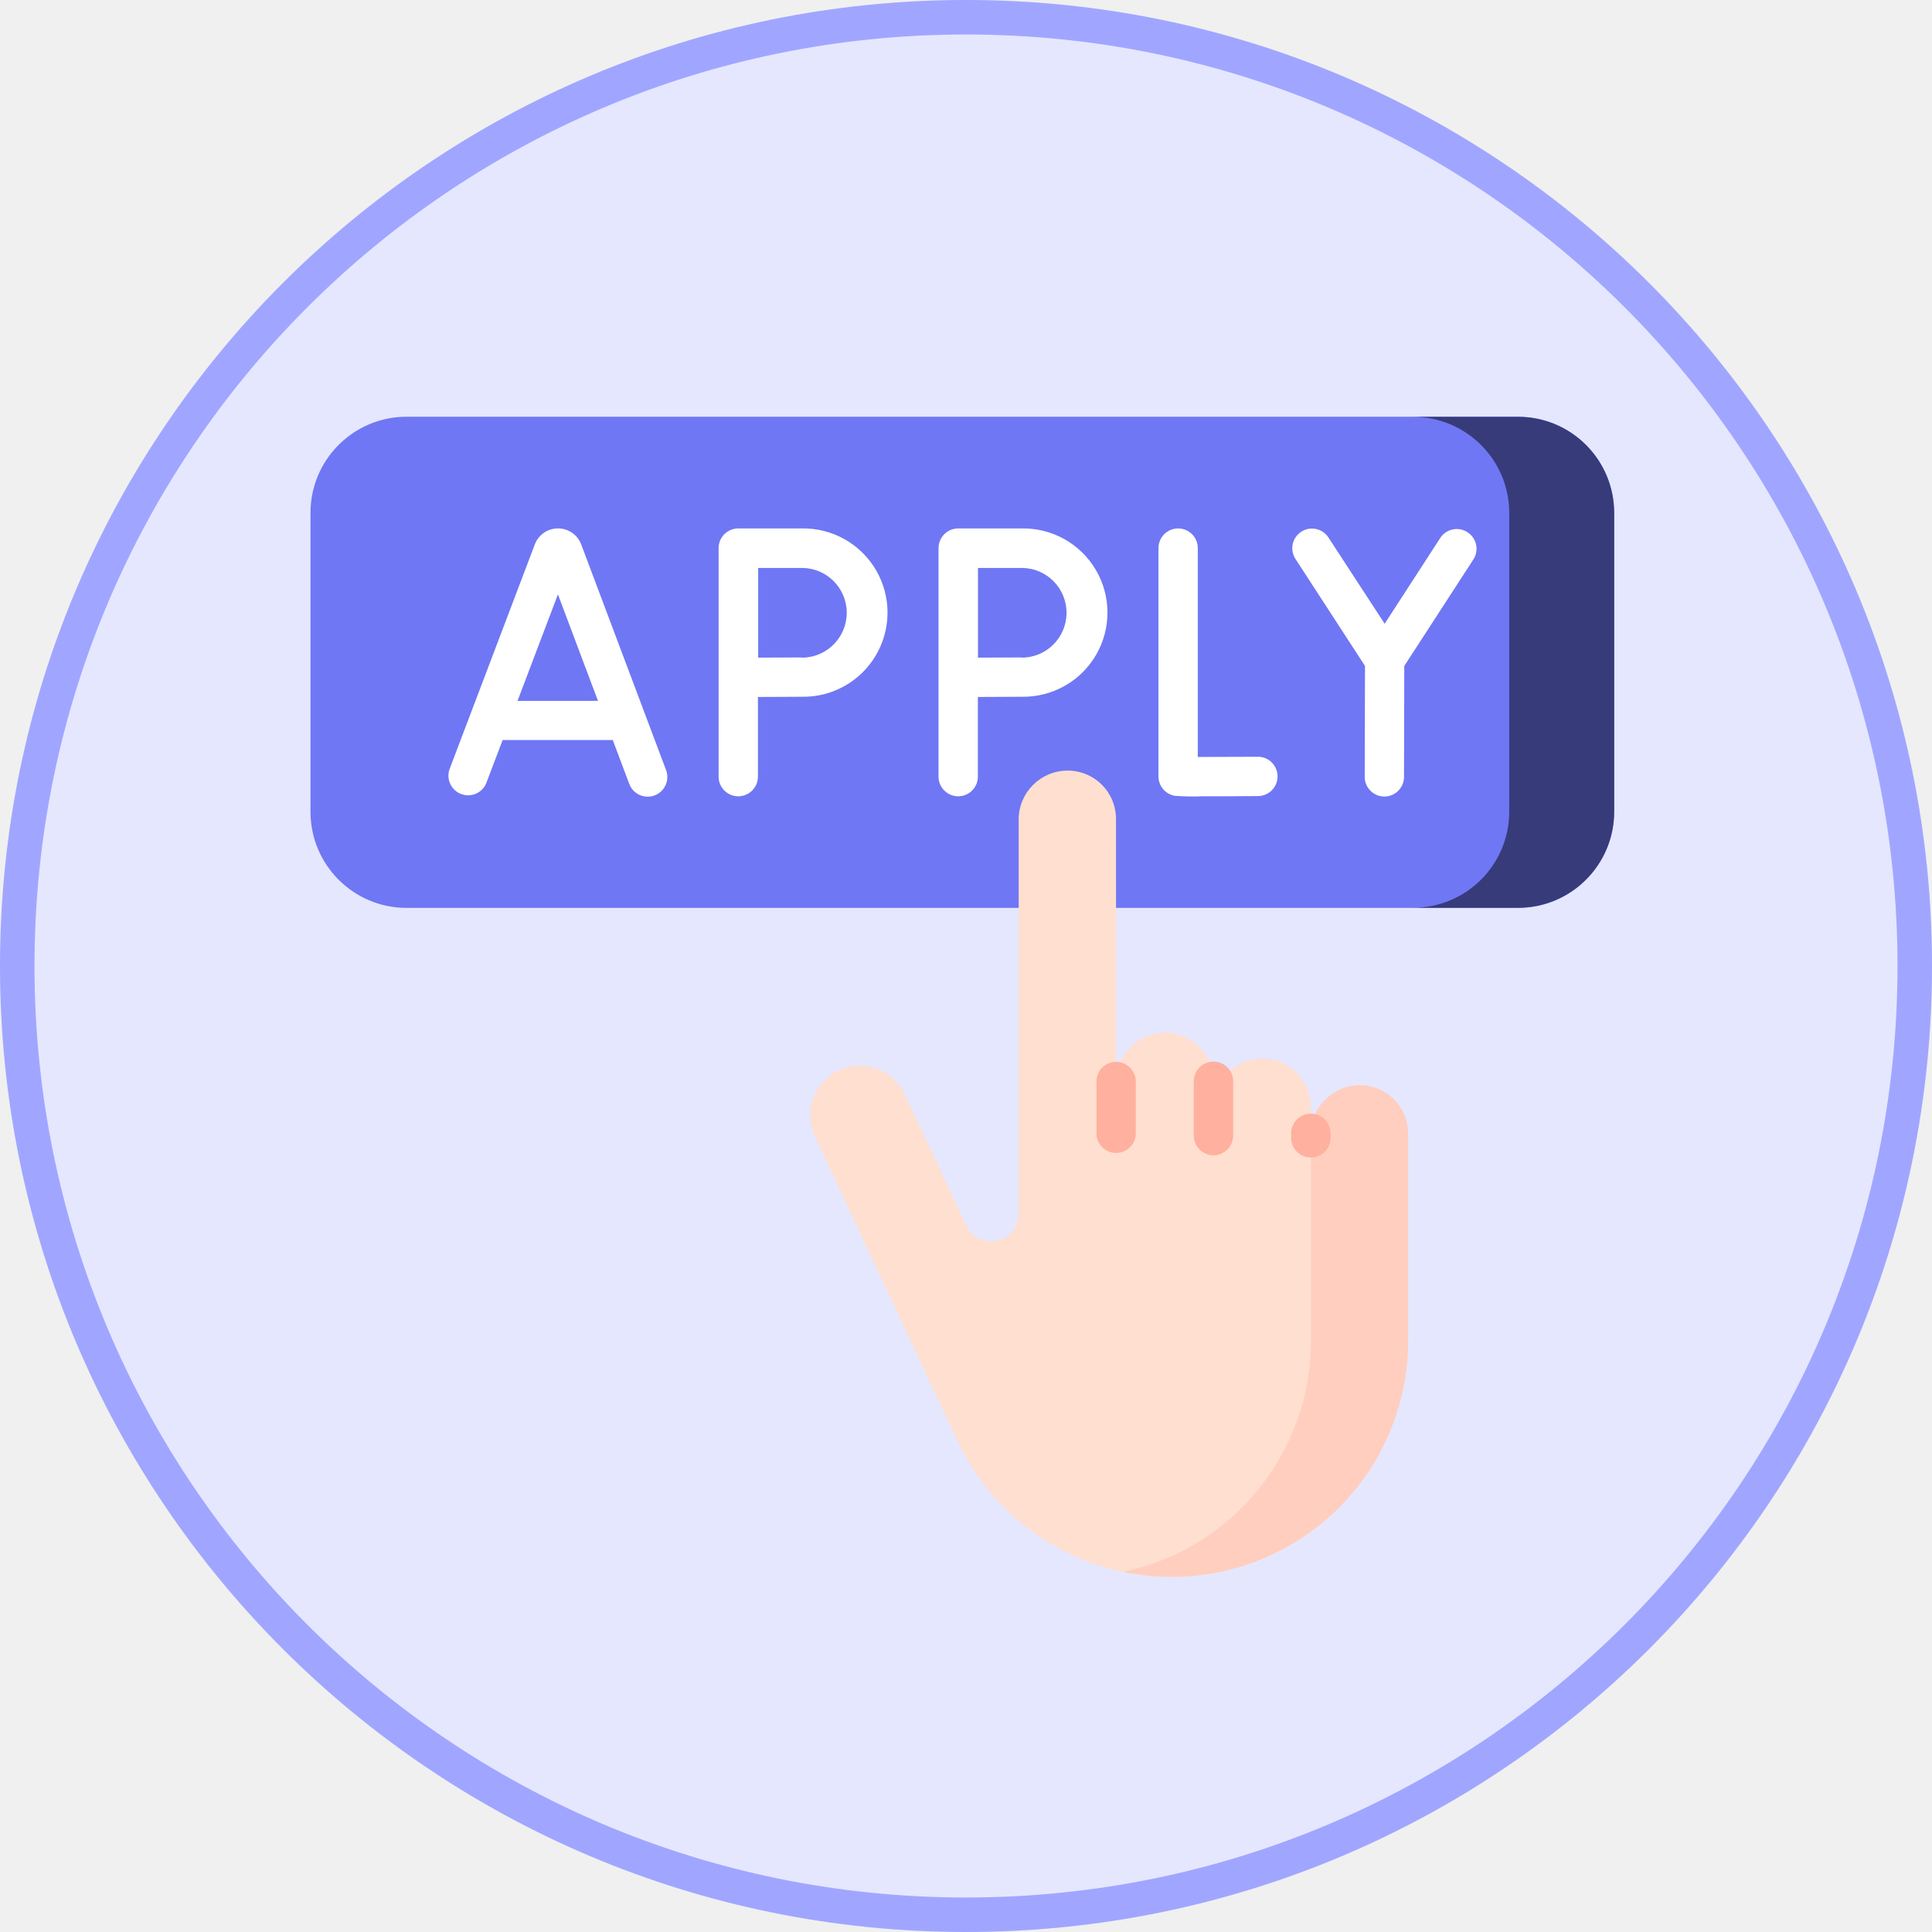
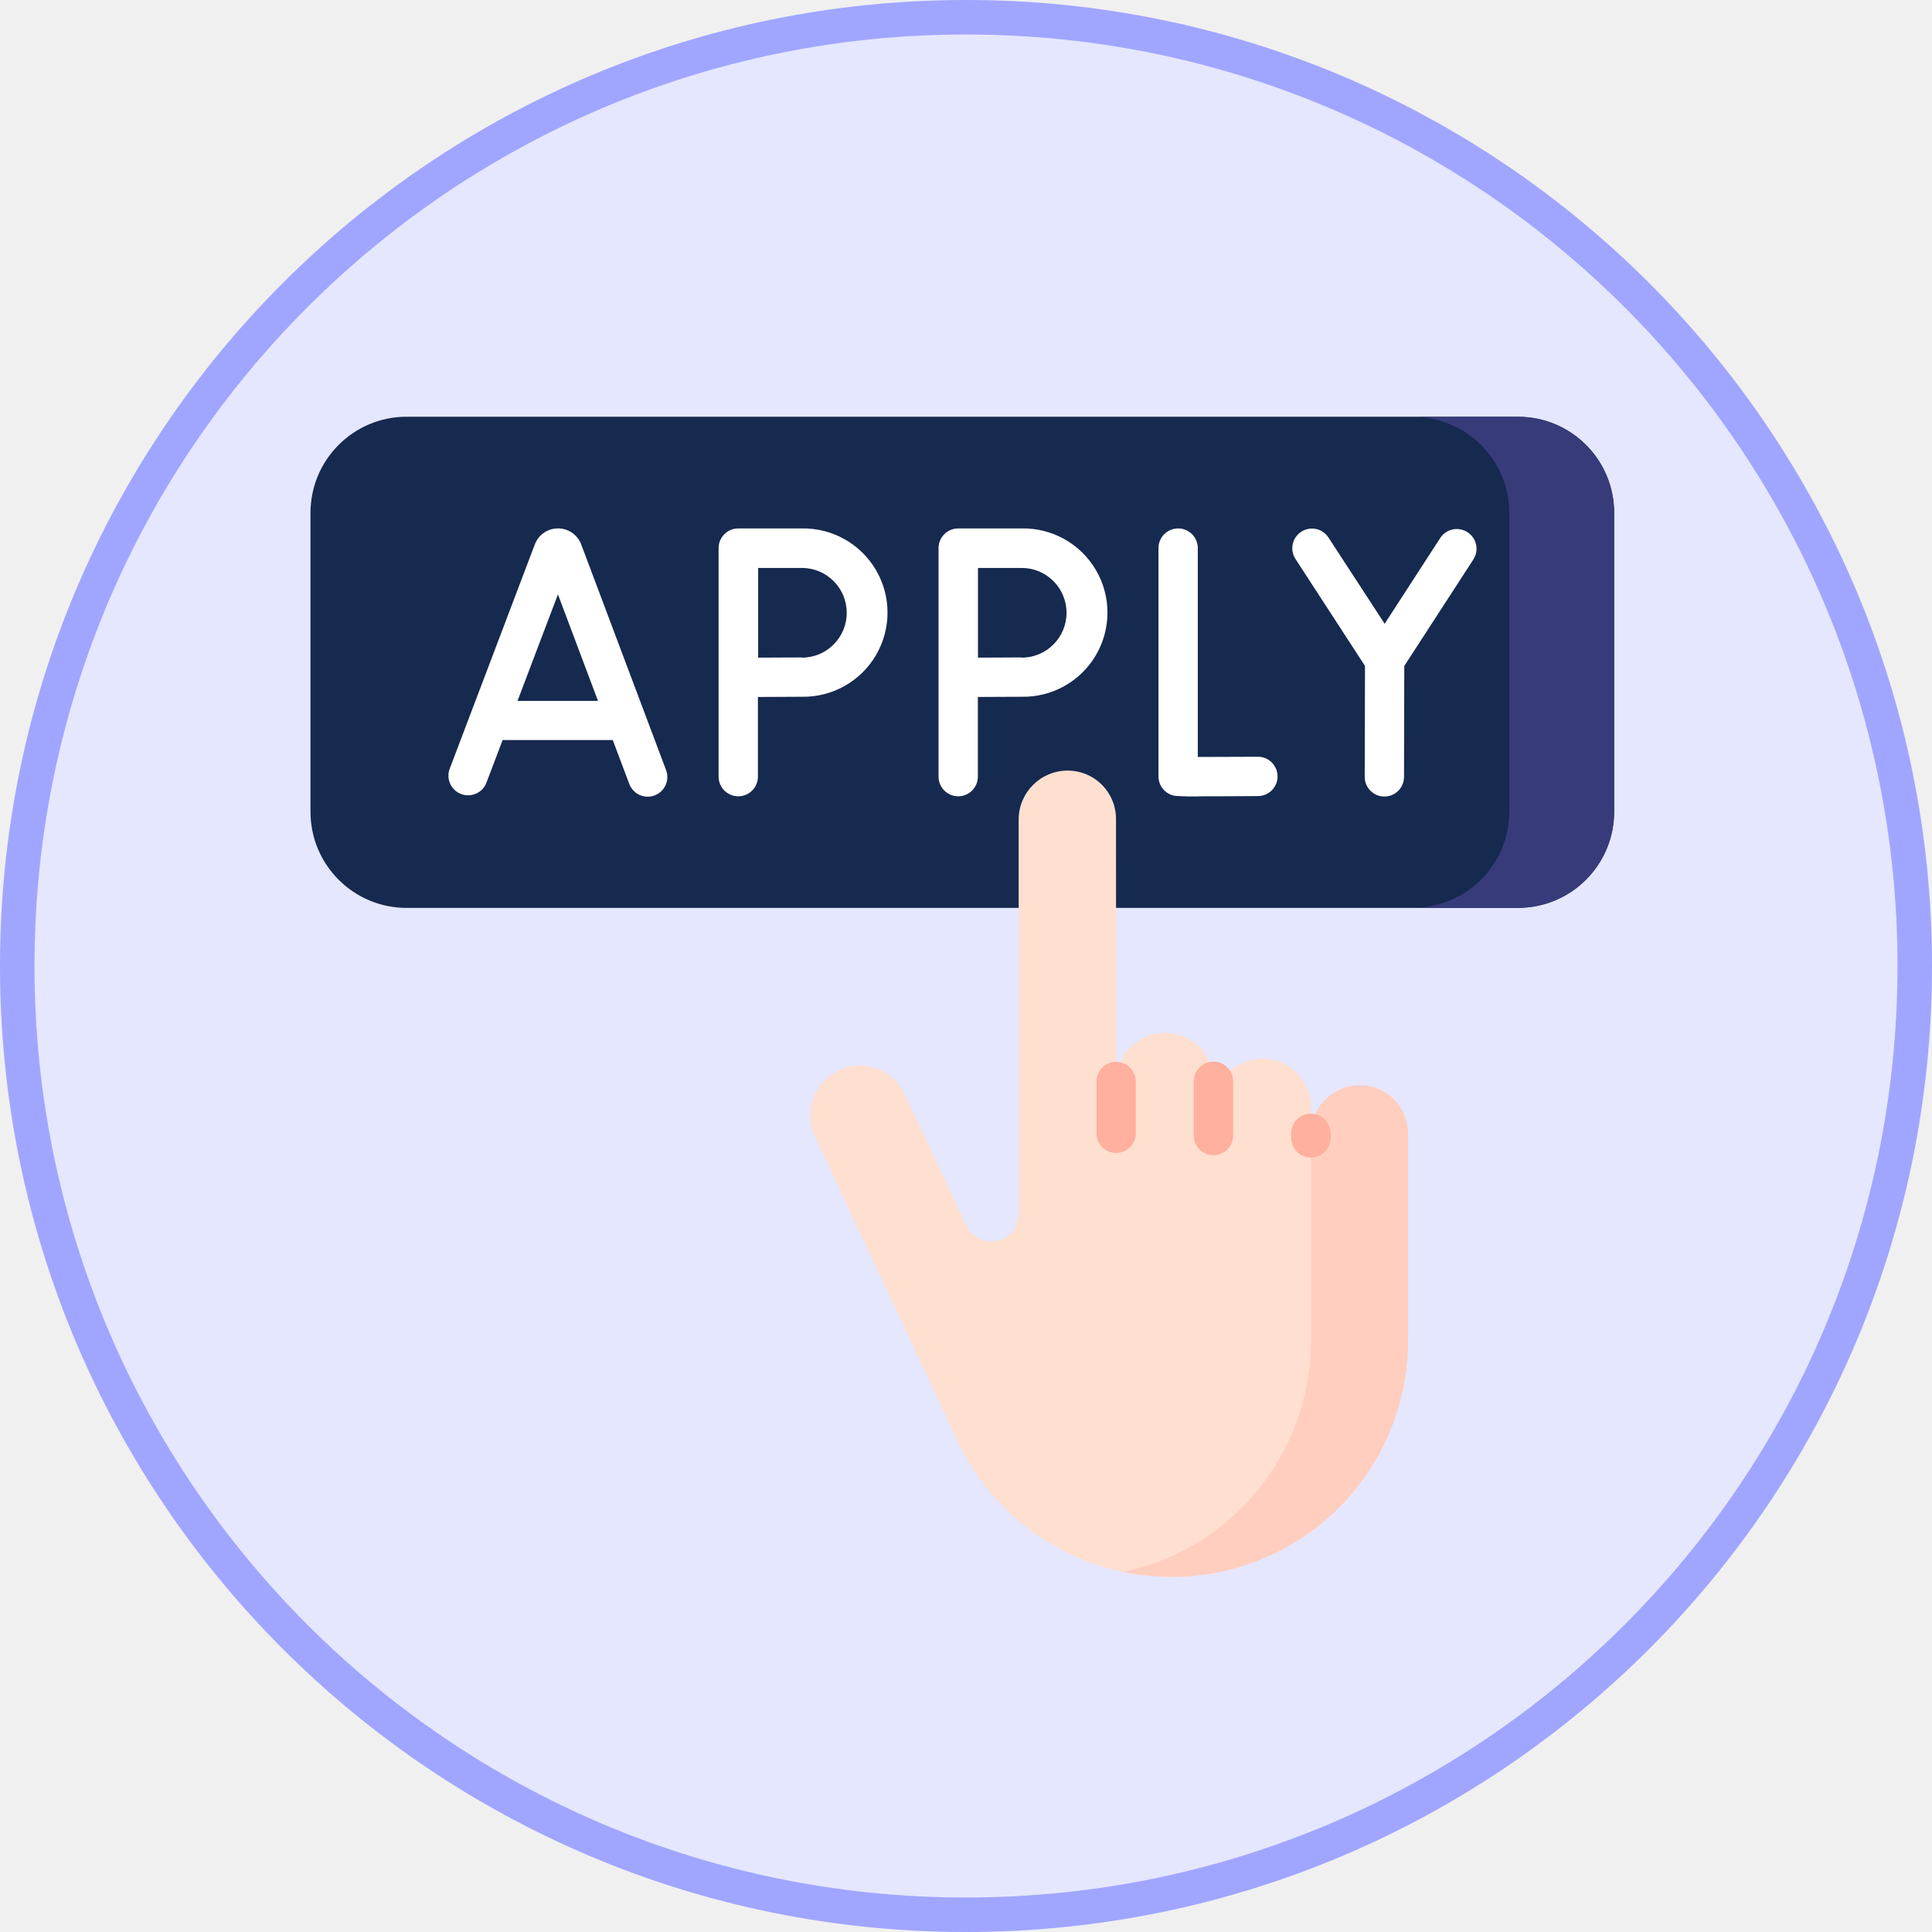
<svg xmlns="http://www.w3.org/2000/svg" width="56" height="56" viewBox="0 0 56 56">
  <g id="Group_159990" data-name="Group 159990" transform="translate(-550 -166)">
    <g id="Ellipse_515" data-name="Ellipse 515" transform="translate(550 166)" fill="#e5e7ff" stroke="#a0a6ff" stroke-width="1">
      <circle cx="28" cy="28" r="28" stroke="none" />
      <circle cx="28" cy="28" r="27.5" fill="none" />
    </g>
    <g id="applied" transform="translate(559 176)">
      <g id="Group_160010" data-name="Group 160010">
        <g id="Group_160006" data-name="Group 160006" transform="translate(0 2.083)">
-           <path id="Path_83002" data-name="Path 83002" d="M35,42.451H2.786A2.786,2.786,0,0,1,0,39.665V31a2.786,2.786,0,0,1,2.786-2.786H35A2.786,2.786,0,0,1,37.787,31v8.661A2.786,2.786,0,0,1,35,42.451Z" transform="translate(0 -28.218)" fill="#6f77f4" />
+           <path id="Path_83002" data-name="Path 83002" d="M35,42.451H2.786A2.786,2.786,0,0,1,0,39.665V31a2.786,2.786,0,0,1,2.786-2.786H35A2.786,2.786,0,0,1,37.787,31v8.661A2.786,2.786,0,0,1,35,42.451Z" transform="translate(0 -28.218)" fill="#16294f" />
          <path id="Path_83003" data-name="Path 83003" d="M436.086,28.218h-3.041A2.786,2.786,0,0,1,435.831,31v8.661a2.786,2.786,0,0,1-2.786,2.786h3.041a2.786,2.786,0,0,0,2.786-2.786V31A2.786,2.786,0,0,0,436.086,28.218Z" transform="translate(-401.085 -28.218)" fill="#373b79" />
          <g id="Group_160005" data-name="Group 160005" transform="translate(3.987 3.234)">
            <path id="Path_83004" data-name="Path 83004" d="M57.885,72.5l-.006-.016a.717.717,0,0,0-.666-.447h0a.717.717,0,0,0-.666.448l-.005.013L54.064,79.03a.57.57,0,0,0,1.066.4l.478-1.259H58.8l.473,1.257a.57.57,0,1,0,1.067-.4ZM56.04,77.036l1.171-3.087,1.161,3.087Z" transform="translate(-54.026 -72.038)" fill="#fff" />
            <path id="Path_83005" data-name="Path 83005" d="M335.881,78.657h0c-.618,0-1.286.006-1.738.006V72.609a.57.57,0,0,0-1.14,0v6.618a.57.57,0,0,0,.474.562,6.767,6.767,0,0,0,.8.014c.35,0,.86,0,1.607-.006a.57.57,0,0,0,0-1.141Z" transform="translate(-312.411 -72.039)" fill="#fff" />
            <path id="Path_83006" data-name="Path 83006" d="M390.7,72.146a.57.57,0,0,0-.789.168L388.3,74.8l-1.629-2.5a.57.57,0,1,0-.956.622l2.015,3.1-.008,3.214a.57.57,0,0,0,.569.572h0a.57.57,0,0,0,.57-.569l.008-3.216,2-3.083A.57.57,0,0,0,390.7,72.146Z" transform="translate(-361.152 -72.037)" fill="#fff" />
            <path id="Path_83007" data-name="Path 83007" d="M162.742,72.039H160.9a.57.57,0,0,0-.57.57v6.624a.57.57,0,0,0,1.14,0V76.924l1.267-.006a2.44,2.44,0,1,0,0-4.879Zm0,3.739-1.265.006v-2.6h1.267a1.3,1.3,0,1,1,0,2.6Z" transform="translate(-152.488 -72.039)" fill="#fff" />
            <path id="Path_83008" data-name="Path 83008" d="M249.075,72.039h-1.838a.57.57,0,0,0-.57.57v6.624a.57.57,0,0,0,1.14,0V76.924l1.267-.006a2.44,2.44,0,1,0,0-4.879Zm0,3.739-1.265.006v-2.6h1.267a1.3,1.3,0,1,1,0,2.6Z" transform="translate(-232.45 -72.039)" fill="#fff" />
          </g>
        </g>
        <g id="Group_160009" data-name="Group 160009">
          <path id="Path_83009" data-name="Path 83009" d="M205.317,176.2a1.421,1.421,0,0,1,1.415-1.415,1.4,1.4,0,0,1,1.407,1.407v.759a1.421,1.421,0,0,1,1.415-1.415,1.4,1.4,0,0,1,1.407,1.407v.758a1.421,1.421,0,0,1,1.414-1.394,1.4,1.4,0,0,1,1.407,1.407v6a6.856,6.856,0,0,1-13.07,2.886l-4.107-8.77a1.438,1.438,0,1,1,2.6-1.226l1.773,3.775a.785.785,0,0,0,.733.451h.018a.786.786,0,0,0,.763-.785V168.6a1.421,1.421,0,0,1,1.415-1.415,1.4,1.4,0,0,1,1.407,1.407Z" transform="translate(-181.966 -154.849)" fill="#ffdfcf" />
          <g id="Group_160007" data-name="Group 160007" transform="translate(23.566 21.456)">
            <path id="Path_83010" data-name="Path 83010" d="M326.156,290.722a1.42,1.42,0,0,0-1.406,1.285v6.119a6.847,6.847,0,0,1-5.436,6.7,6.845,6.845,0,0,0,8.249-6.7v-6A1.4,1.4,0,0,0,326.156,290.722Z" transform="translate(-319.314 -290.722)" fill="#ffcebf" />
          </g>
          <path id="Path_83011" data-name="Path 83011" fill="#ffdfcf" />
          <g id="Group_160008" data-name="Group 160008" transform="translate(22.781 20.77)">
            <path id="Path_83012" data-name="Path 83012" d="M347.476,281.424h0a.57.57,0,0,0-.57.57v1.576a.57.57,0,1,0,1.14,0v-1.576A.57.57,0,0,0,347.476,281.424Z" transform="translate(-344.084 -281.424)" fill="#ffb09e" />
            <path id="Path_83013" data-name="Path 83013" d="M309.242,281.53a.57.57,0,0,0-.57.57v1.5a.57.57,0,1,0,1.14,0v-1.5A.57.57,0,0,0,309.242,281.53Z" transform="translate(-308.672 -281.522)" fill="#ffb09e" />
            <path id="Path_83014" data-name="Path 83014" d="M385.712,301.878a.57.57,0,0,0-.57.57v.132a.57.57,0,1,0,1.14,0v-.132A.57.57,0,0,0,385.712,301.878Z" transform="translate(-379.498 -300.368)" fill="#ffb09e" />
          </g>
        </g>
      </g>
    </g>
  </g>
</svg>
